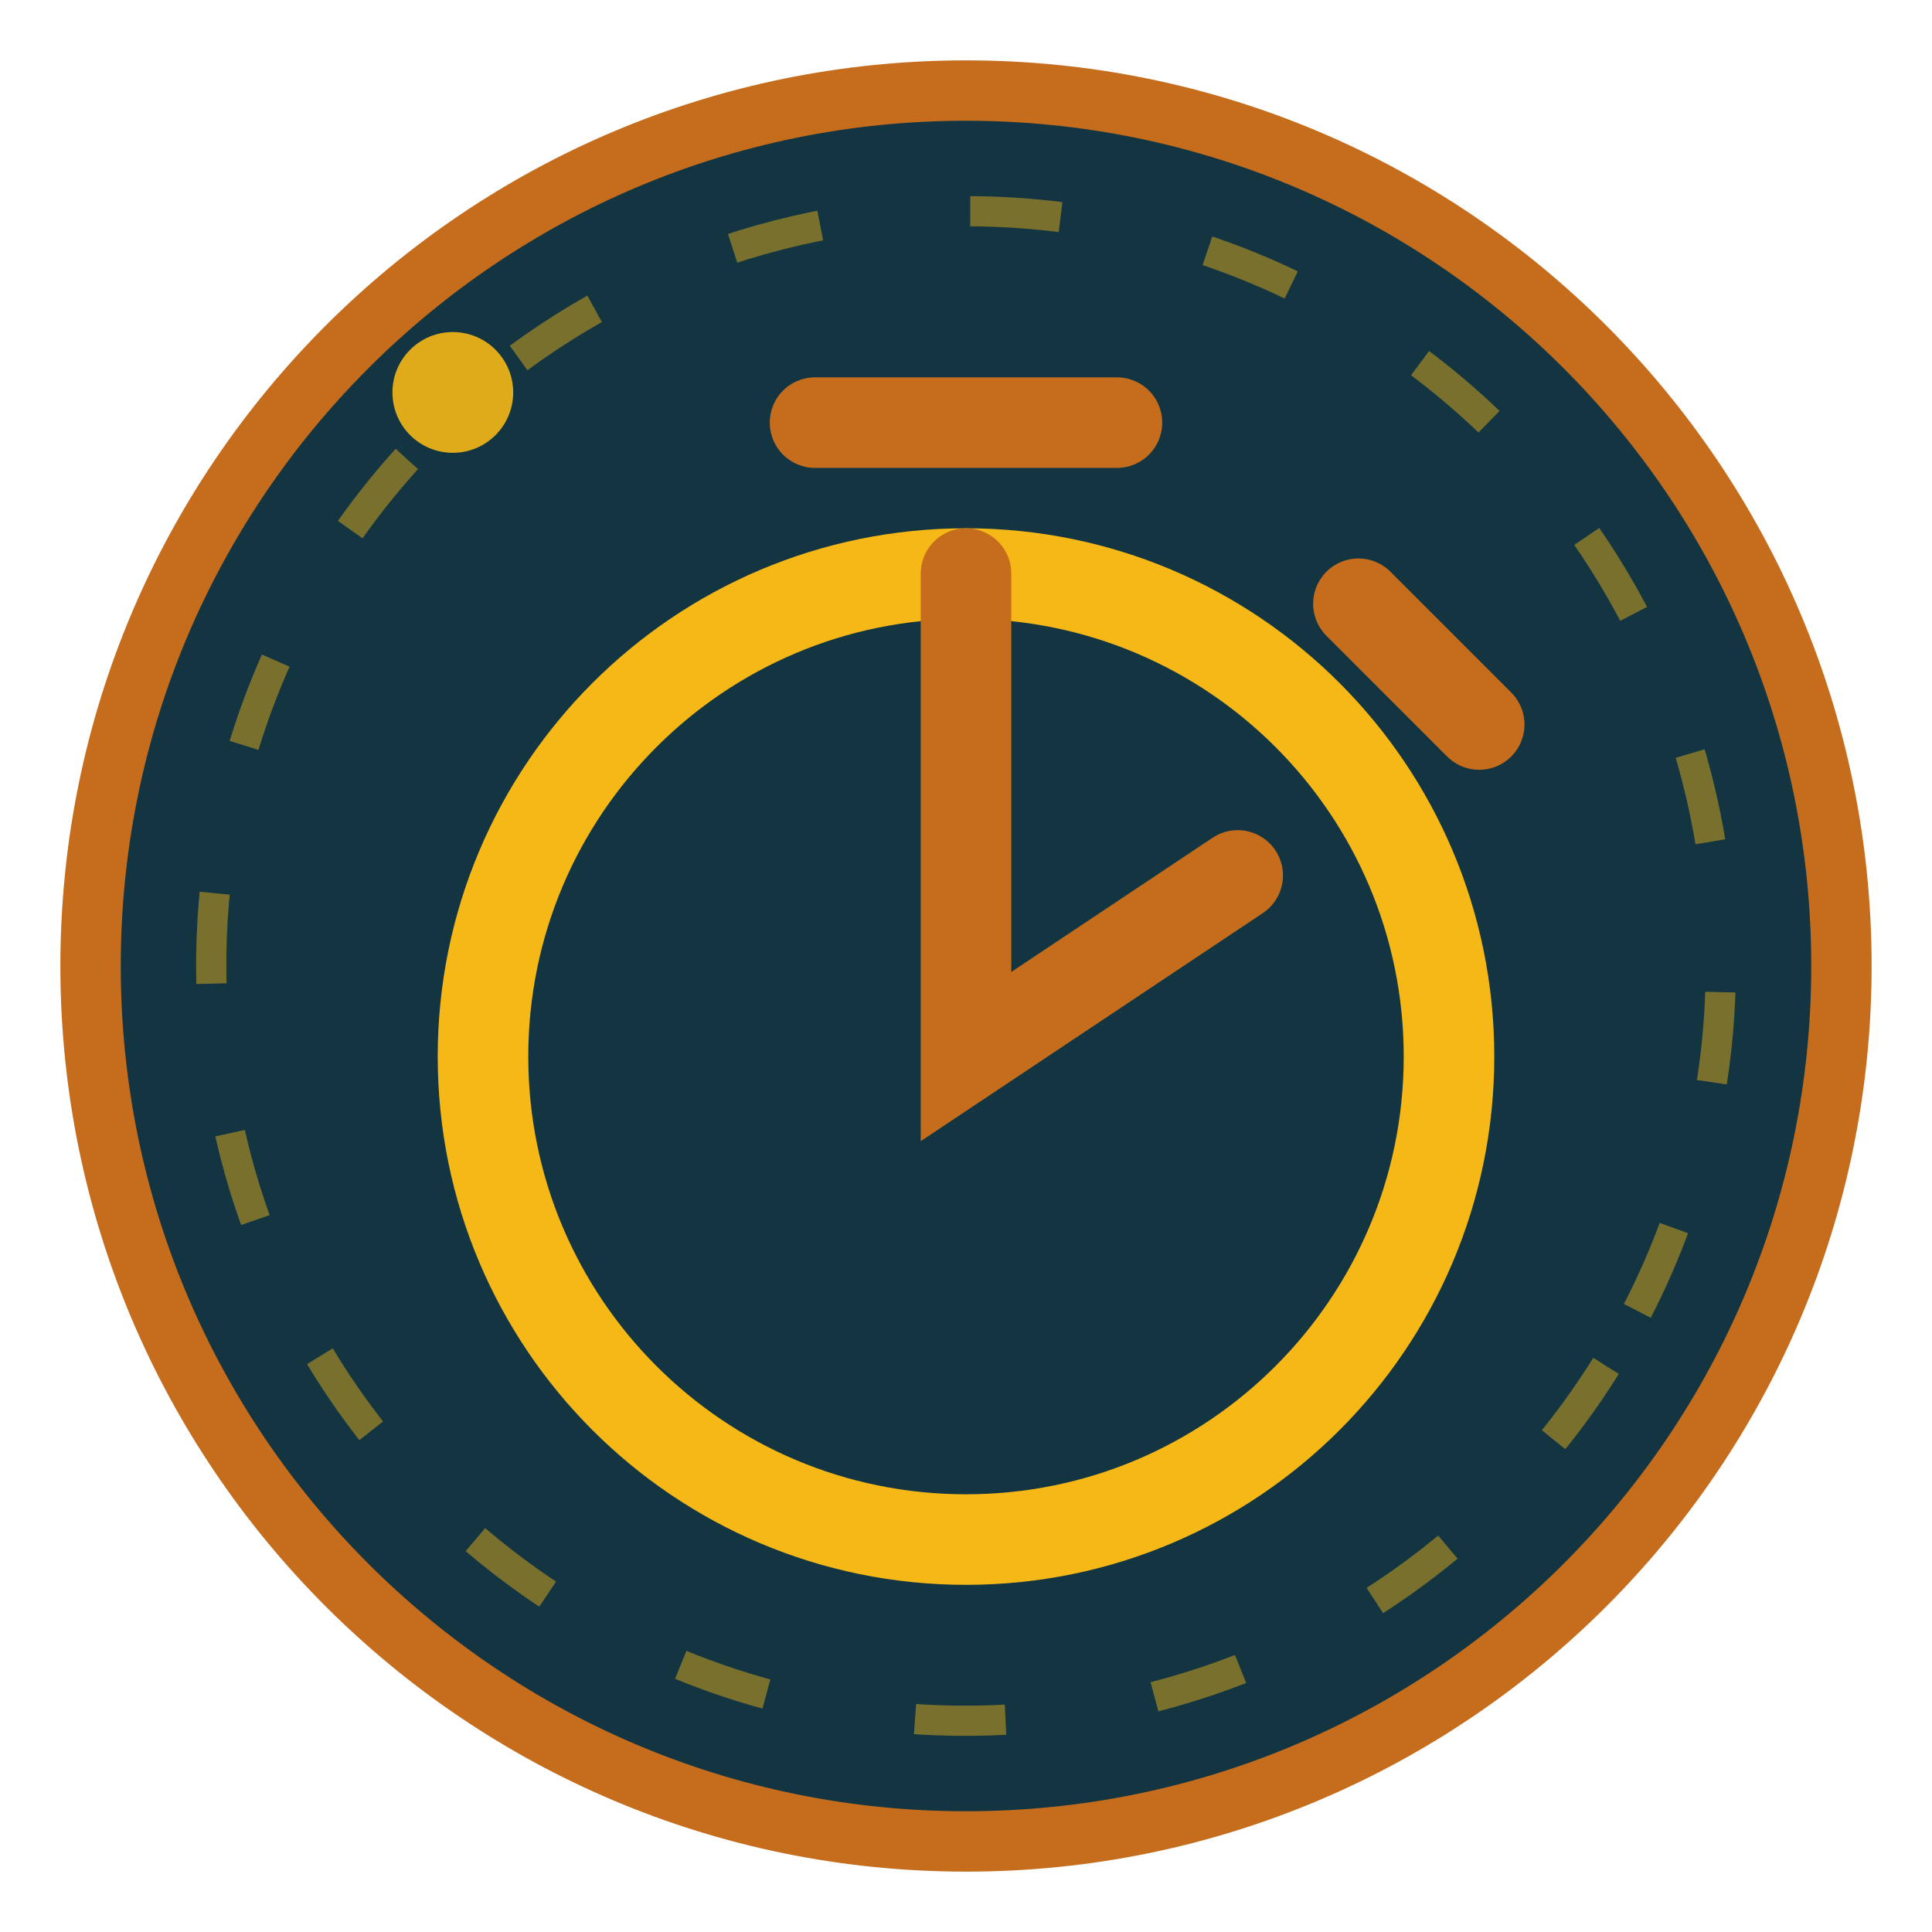
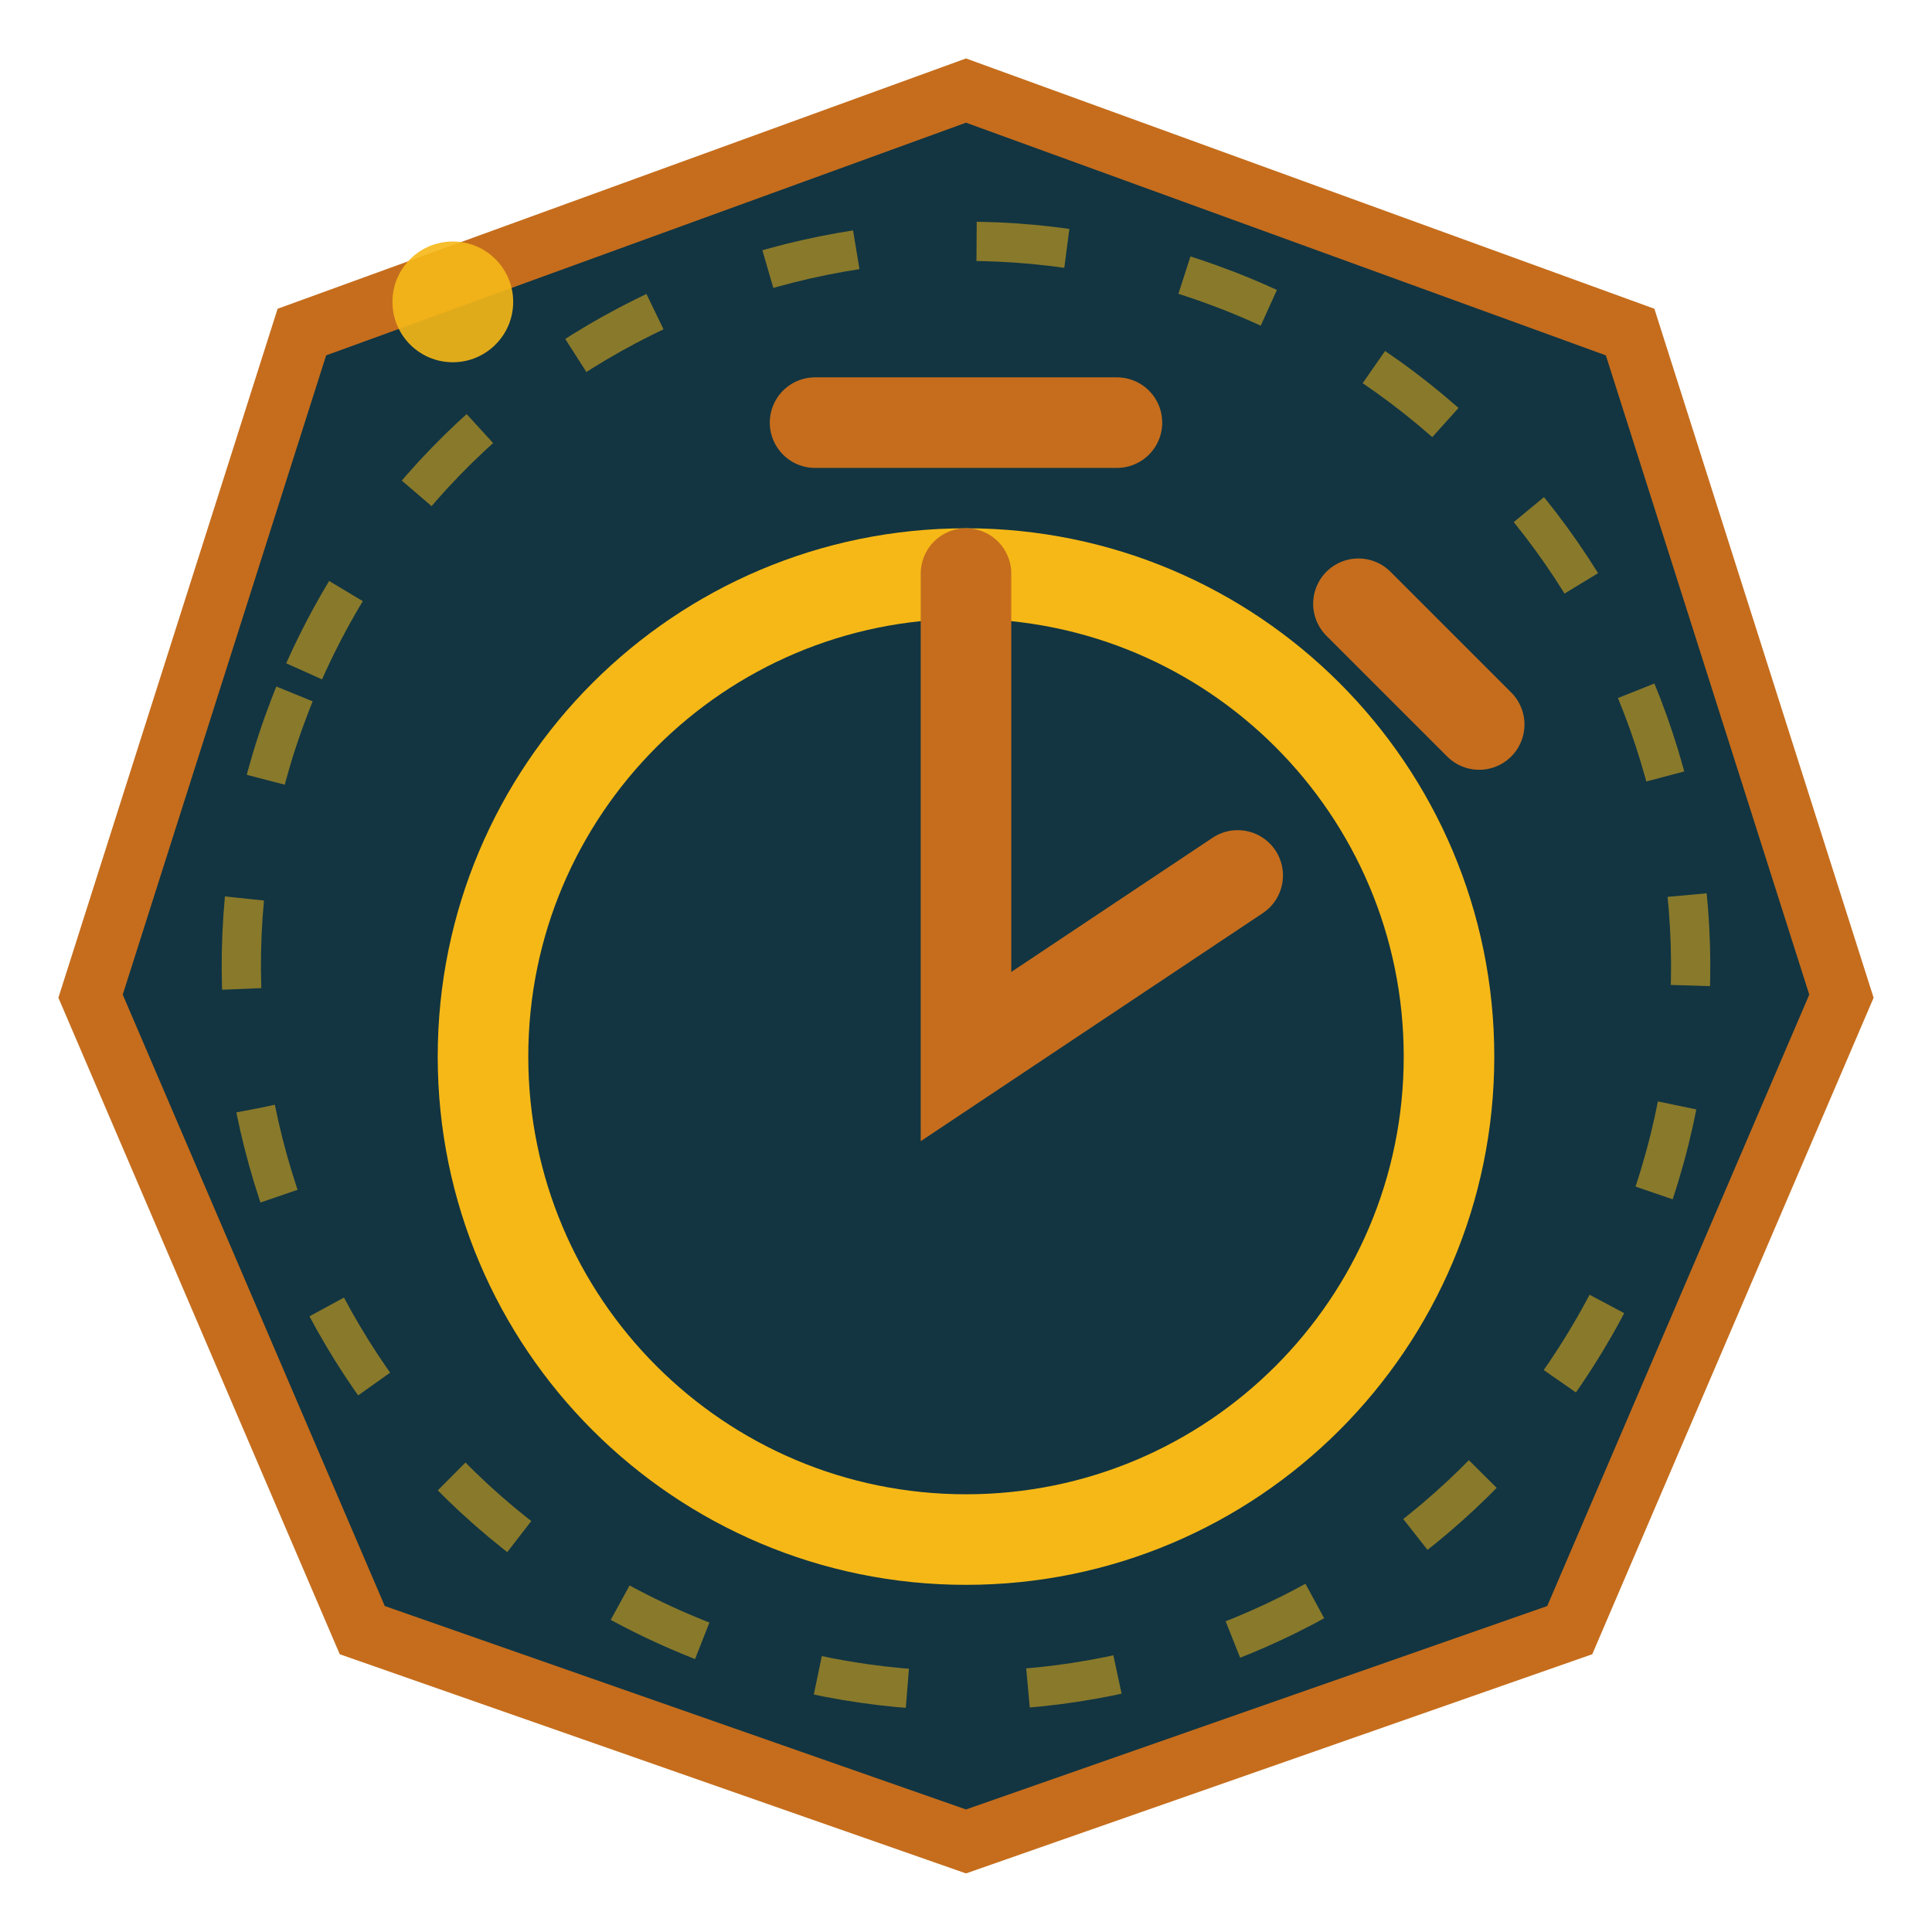
<svg xmlns="http://www.w3.org/2000/svg" viewBox="0 0 64 64">
  <defs>
-     <linearGradient id="badge-16" x1="8" y1="8" x2="56" y2="56">
+     <linearGradient id="badge-12" x1="8" y1="8" x2="56" y2="56">
      <stop stop-color="#123541" />
      <stop offset="1" stop-color="#061923" />
    </linearGradient>
  </defs>
-   <circle cx="32" cy="32" r="29" fill="url(#badge-16)" stroke="#c56d1d" stroke-width="2" />
-   <circle cx="32" cy="32" r="25" fill="none" stroke="#f6b817" stroke-width="1" opacity=".45" stroke-dasharray="3 5" transform="rotate(32 32 32)" />
+   <path d="M32 3 54 11l7 22-9 21-20 7-20-7-9-21 7-22L32 3Z" fill="url(#badge-12)" stroke="#c56d1d" stroke-width="2" />
+   <circle cx="32" cy="32" r="24" fill="none" stroke="#f6b817" stroke-width="1.3" opacity=".52" stroke-dasharray="3 4" transform="rotate(204 32 32)" />
  <circle cx="32" cy="35" r="16" fill="none" stroke="#f6b817" stroke-width="3" />
  <path d="M27 14h10m-5 5v16l9-6m4-9 4 4" fill="none" stroke="#c56d1d" stroke-width="3" stroke-linecap="round" />
-   <circle cx="15" cy="13" r="2" fill="#f6b817" opacity=".9" />
+   <circle cx="15" cy="10" r="2" fill="#f6b817" opacity=".9" />
</svg>
